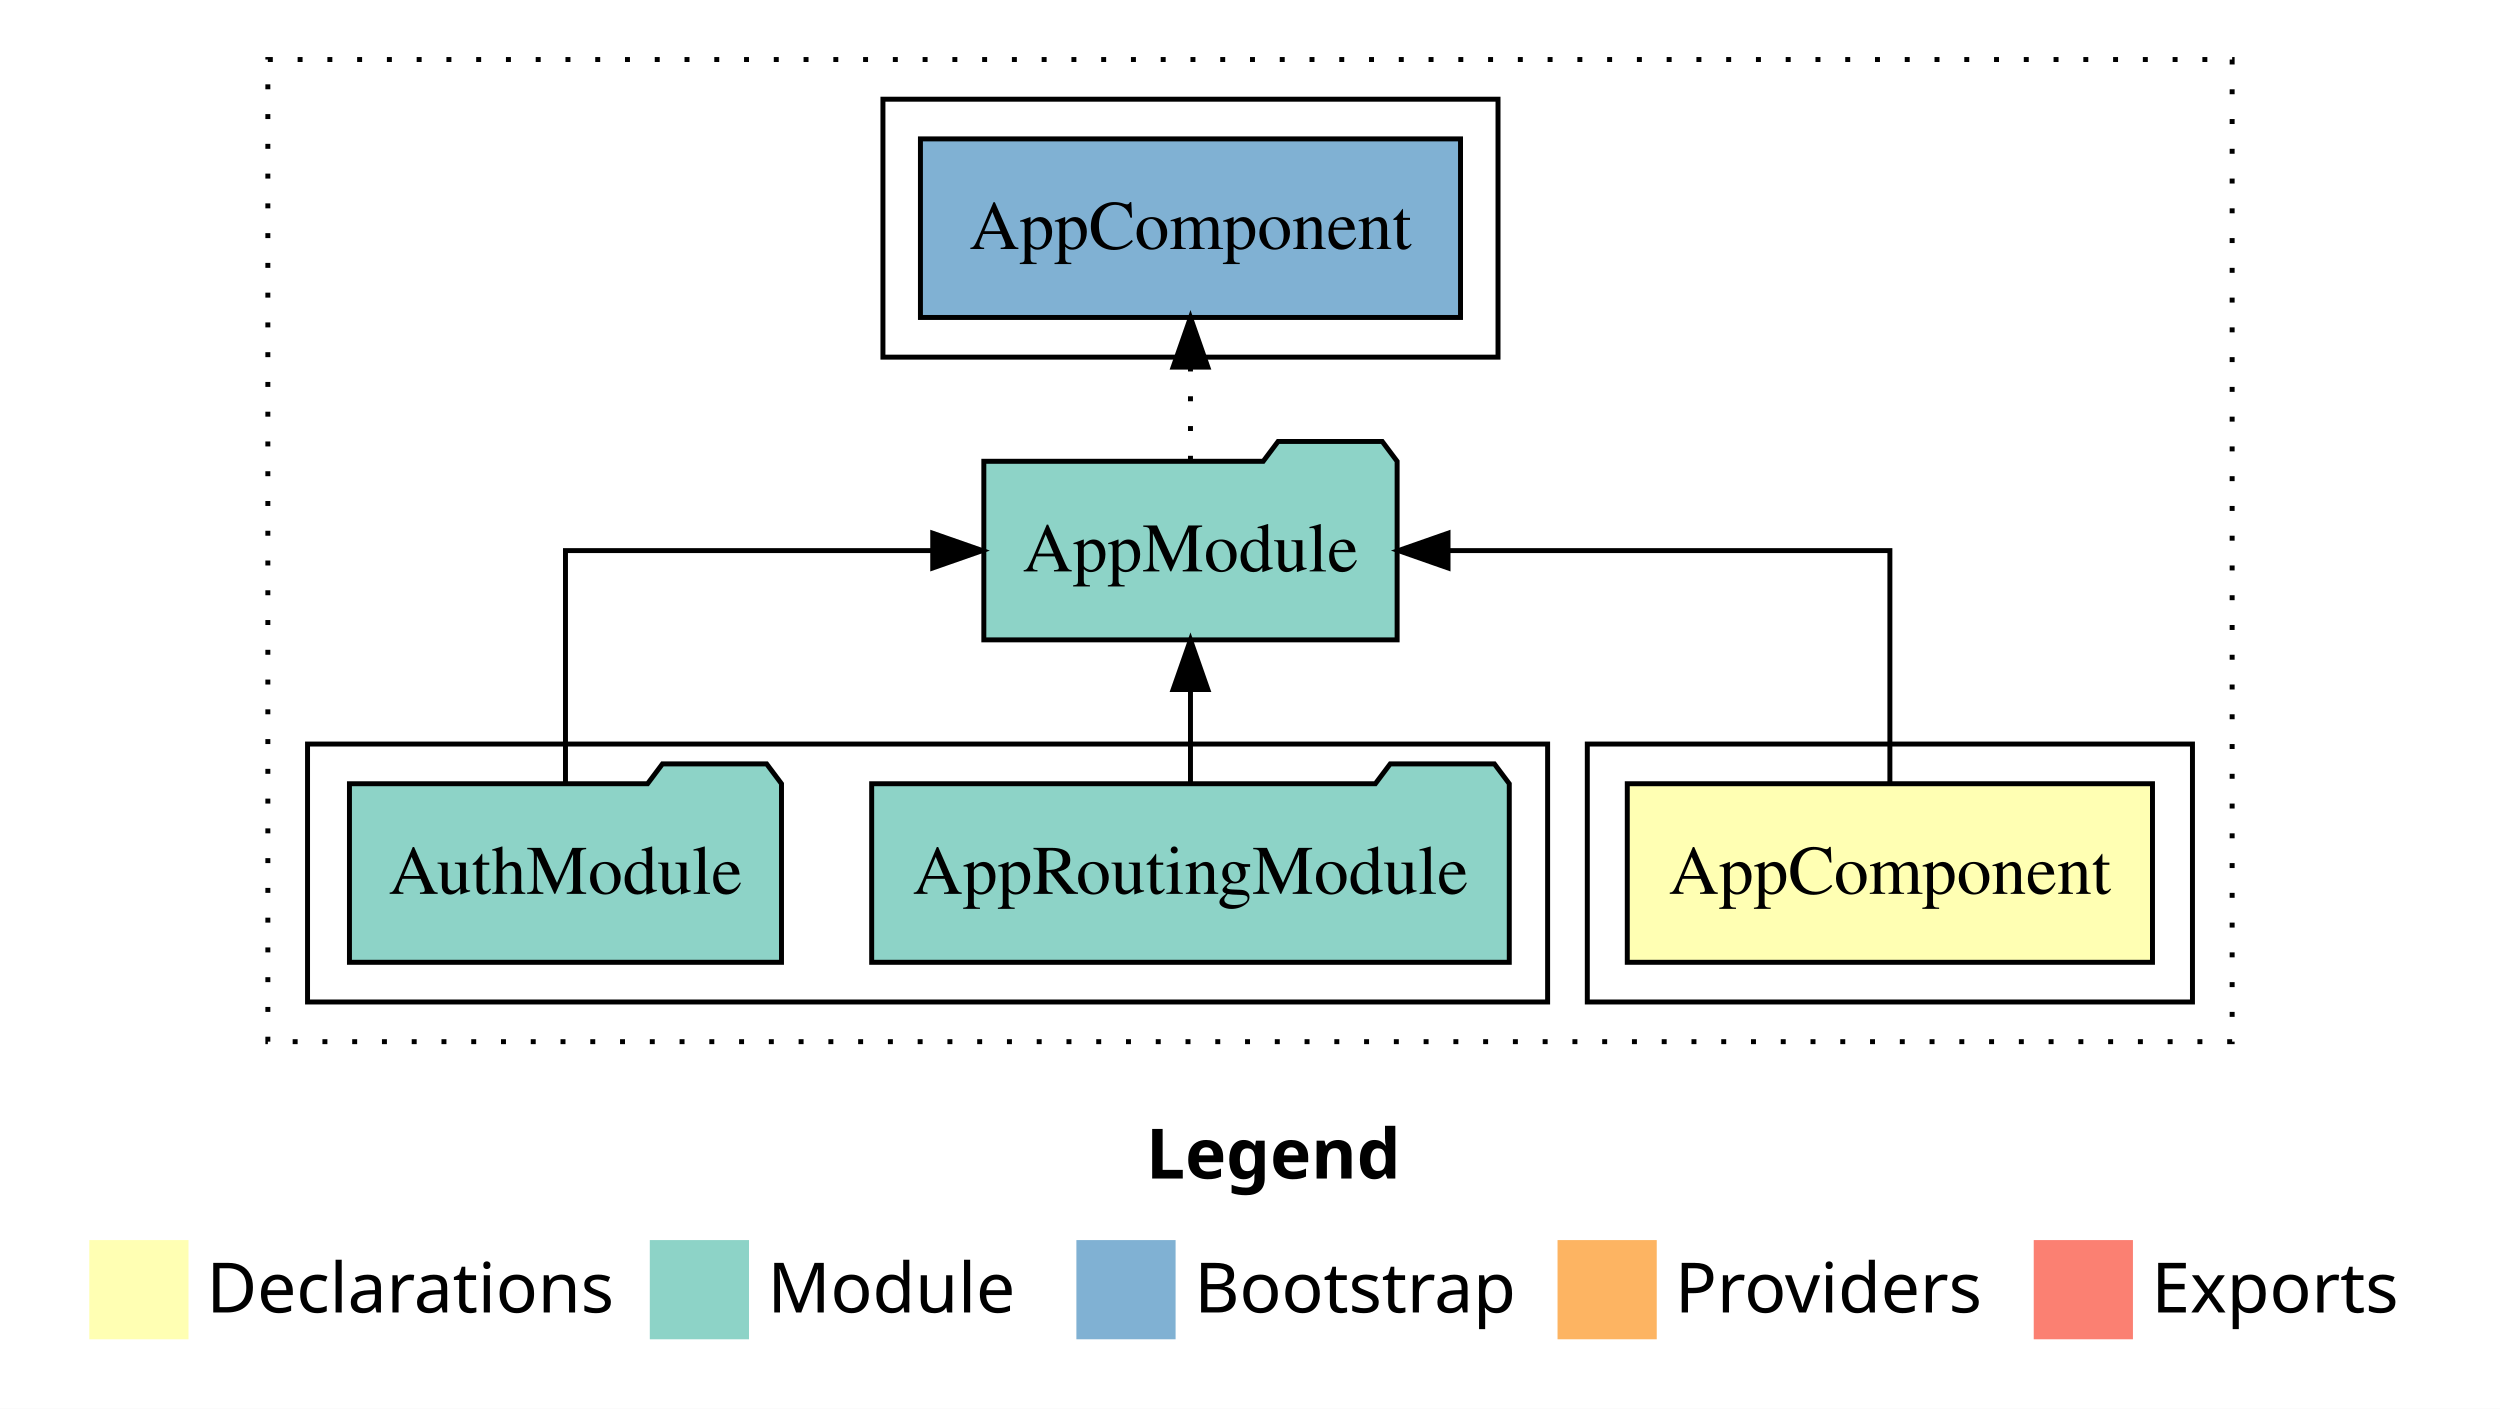
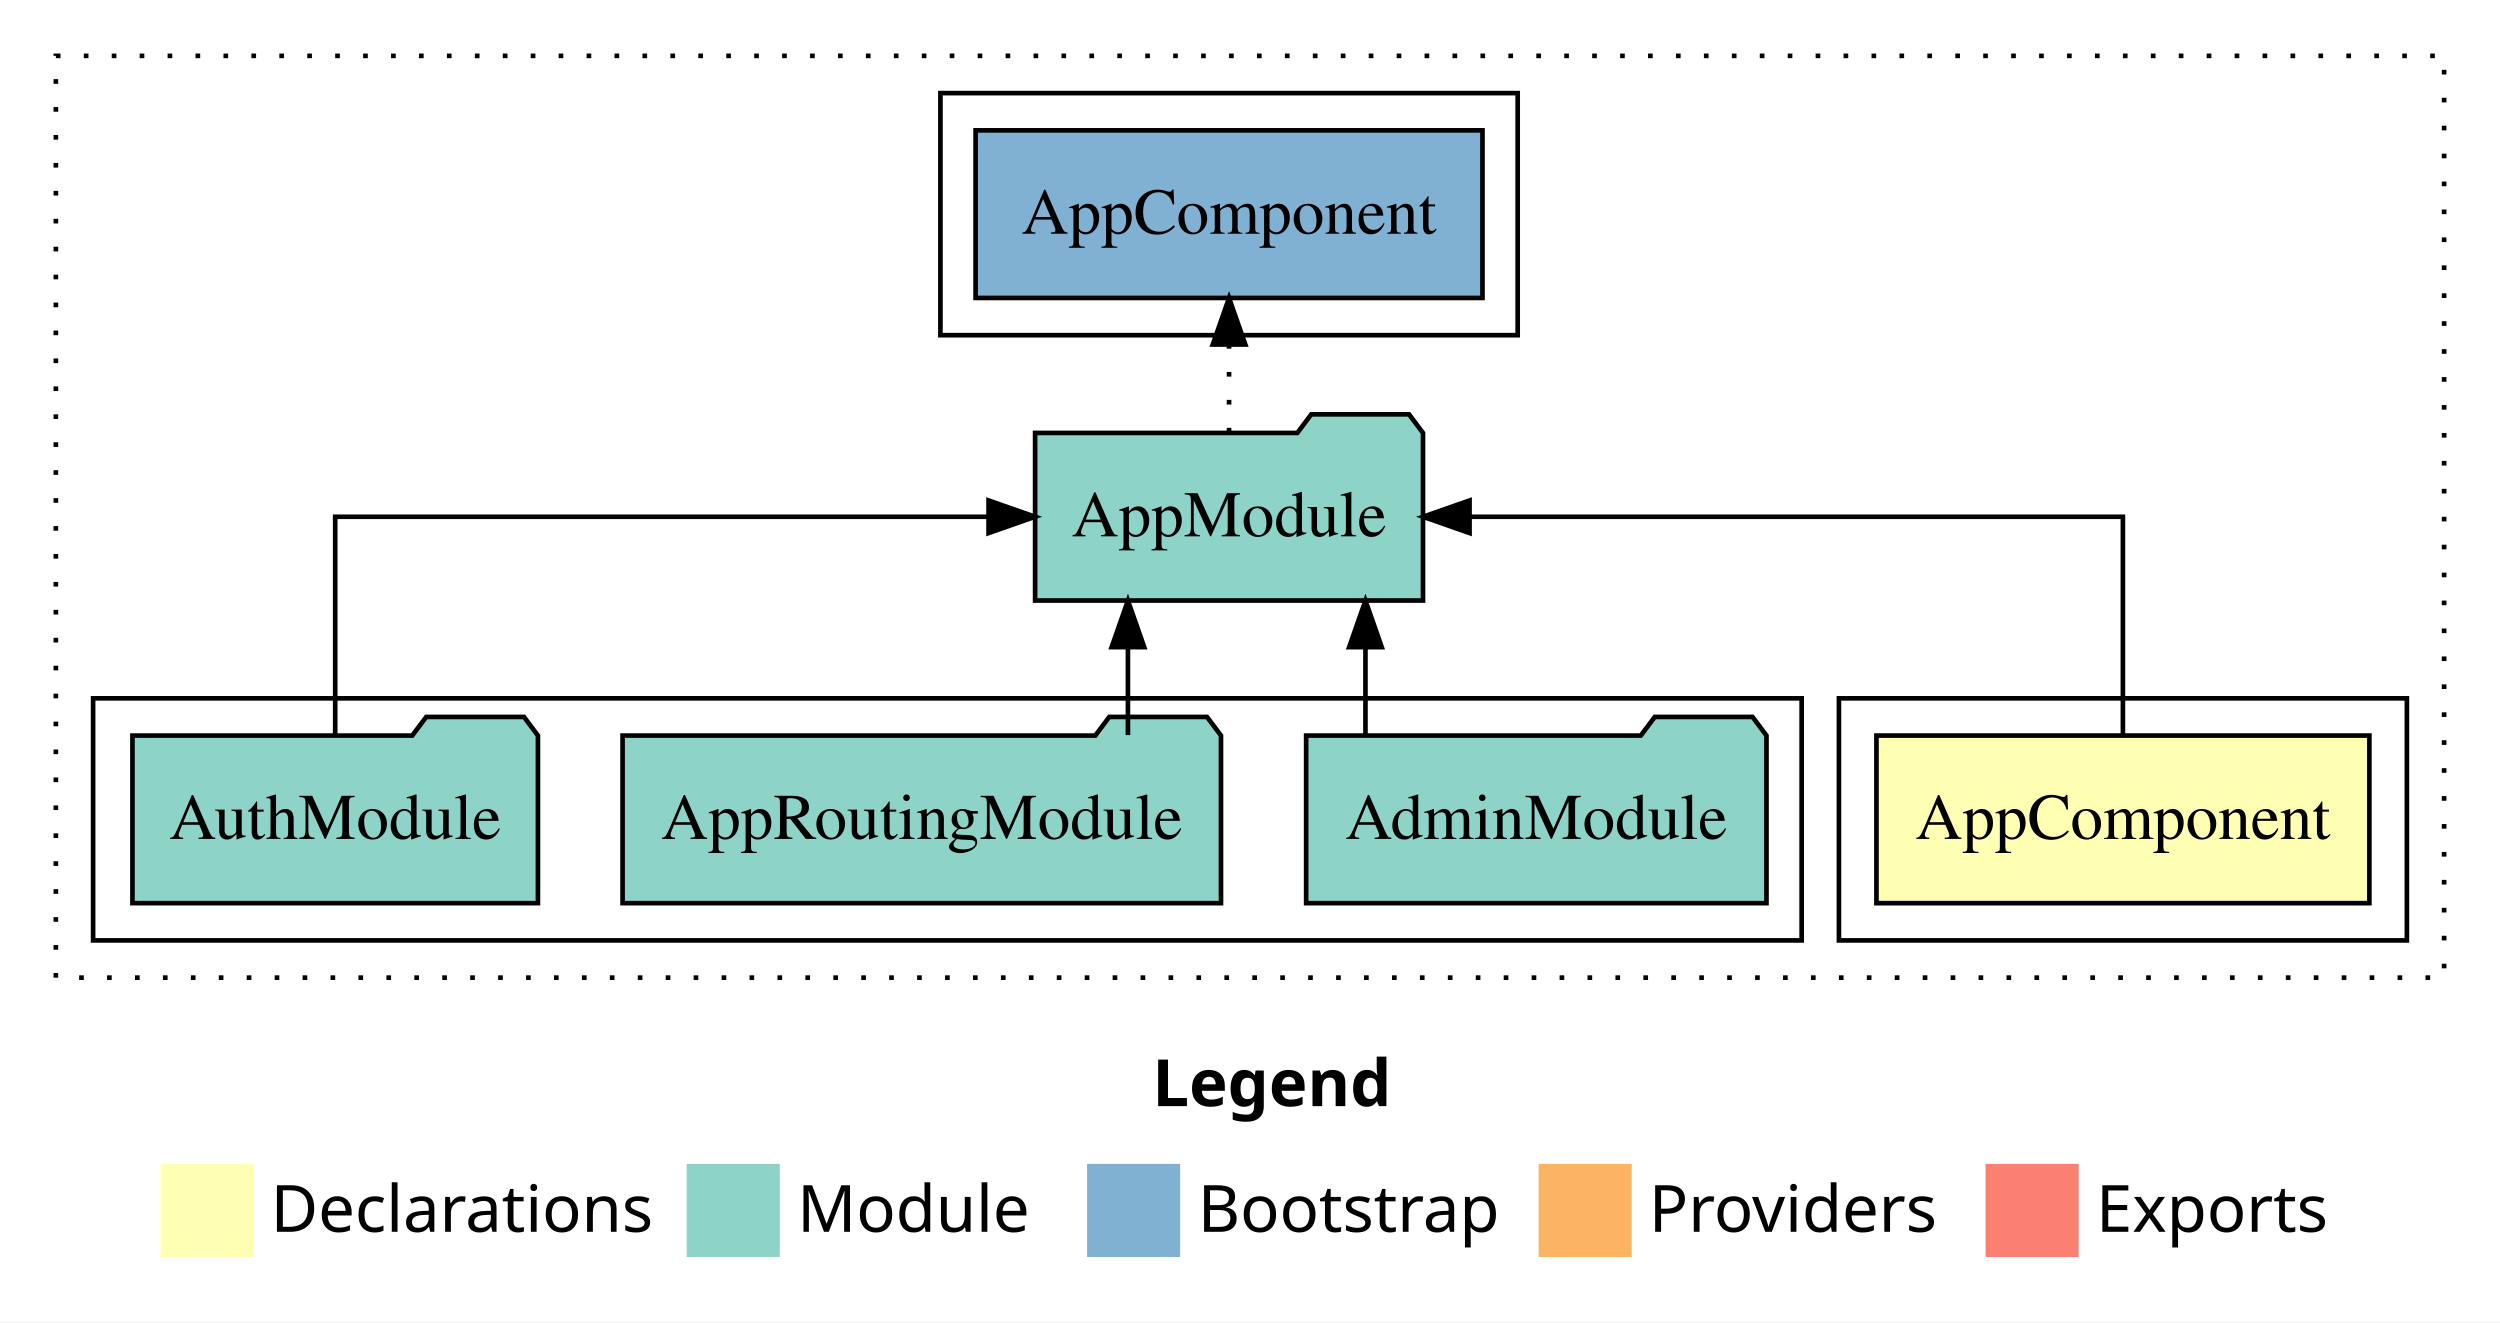
- <svg xmlns="http://www.w3.org/2000/svg" width="504pt" height="284pt" viewBox="0.00 0.00 504.00 284.00">
+ <svg xmlns="http://www.w3.org/2000/svg" width="537pt" height="284pt" viewBox="0.00 0.00 537.00 284.00">
  <g id="graph0" class="graph" transform="scale(1 1) rotate(0) translate(4 280)">
-     <polygon fill="white" stroke="transparent" points="-4,4 -4,-280 500,-280 500,4 -4,4" />
-     <text text-anchor="start" x="227.01" y="-42.4" font-family="Times-12" font-weight="bold" font-size="14.00">Legend</text>
-     <polygon fill="#ffffb3" stroke="transparent" points="14,-10 14,-30 34,-30 34,-10 14,-10" />
-     <text text-anchor="start" x="37.63" y="-15.4" font-family="Times-12" font-size="14.00">  Declarations</text>
-     <polygon fill="#8dd3c7" stroke="transparent" points="127,-10 127,-30 147,-30 147,-10 127,-10" />
-     <text text-anchor="start" x="150.73" y="-15.4" font-family="Times-12" font-size="14.00">  Module</text>
-     <polygon fill="#80b1d3" stroke="transparent" points="213,-10 213,-30 233,-30 233,-10 213,-10" />
-     <text text-anchor="start" x="236.78" y="-15.4" font-family="Times-12" font-size="14.00">  Bootstrap</text>
-     <polygon fill="#fdb462" stroke="transparent" points="310,-10 310,-30 330,-30 330,-10 310,-10" />
-     <text text-anchor="start" x="333.67" y="-15.4" font-family="Times-12" font-size="14.00">  Providers</text>
-     <polygon fill="#fb8072" stroke="transparent" points="406,-10 406,-30 426,-30 426,-10 406,-10" />
-     <text text-anchor="start" x="429.73" y="-15.4" font-family="Times-12" font-size="14.00">  Exports</text>
+     <polygon fill="white" stroke="transparent" points="-4,4 -4,-280 533,-280 533,4 -4,4" />
+     <text text-anchor="start" x="243.51" y="-42.4" font-family="Times-12" font-weight="bold" font-size="14.00">Legend</text>
+     <polygon fill="#ffffb3" stroke="transparent" points="30.5,-10 30.5,-30 50.5,-30 50.5,-10 30.5,-10" />
+     <text text-anchor="start" x="54.13" y="-15.4" font-family="Times-12" font-size="14.00">  Declarations</text>
+     <polygon fill="#8dd3c7" stroke="transparent" points="143.5,-10 143.5,-30 163.5,-30 163.5,-10 143.5,-10" />
+     <text text-anchor="start" x="167.23" y="-15.4" font-family="Times-12" font-size="14.00">  Module</text>
+     <polygon fill="#80b1d3" stroke="transparent" points="229.5,-10 229.5,-30 249.5,-30 249.5,-10 229.5,-10" />
+     <text text-anchor="start" x="253.28" y="-15.4" font-family="Times-12" font-size="14.00">  Bootstrap</text>
+     <polygon fill="#fdb462" stroke="transparent" points="326.5,-10 326.5,-30 346.5,-30 346.5,-10 326.5,-10" />
+     <text text-anchor="start" x="350.17" y="-15.4" font-family="Times-12" font-size="14.00">  Providers</text>
+     <polygon fill="#fb8072" stroke="transparent" points="422.5,-10 422.5,-30 442.5,-30 442.5,-10 422.5,-10" />
+     <text text-anchor="start" x="446.23" y="-15.4" font-family="Times-12" font-size="14.00">  Exports</text>
    <g id="clust1" class="cluster">
-       <polygon fill="none" stroke="black" stroke-dasharray="1,5" points="50,-70 50,-268 446,-268 446,-70 50,-70" />
+       <polygon fill="none" stroke="black" stroke-dasharray="1,5" points="8,-70 8,-268 521,-268 521,-70 8,-70" />
    </g>
    <g id="clust2" class="cluster">
-       <polygon fill="none" stroke="black" points="316,-78 316,-130 438,-130 438,-78 316,-78" />
+       <polygon fill="none" stroke="black" points="391,-78 391,-130 513,-130 513,-78 391,-78" />
+     </g>
+     <g id="clust4" class="cluster">
+       <polygon fill="none" stroke="black" points="16,-78 16,-130 383,-130 383,-78 16,-78" />
    </g>
    <g id="clust6" class="cluster">
-       <polygon fill="none" stroke="black" points="174,-208 174,-260 298,-260 298,-208 174,-208" />
-     </g>
-     <g id="clust4" class="cluster">
-       <polygon fill="none" stroke="black" points="58,-78 58,-130 308,-130 308,-78 58,-78" />
+       <polygon fill="none" stroke="black" points="198,-208 198,-260 322,-260 322,-208 198,-208" />
    </g>
    <g id="node1" class="node">
-       <polygon fill="#ffffb3" stroke="black" points="429.94,-122 324.06,-122 324.06,-86 429.94,-86 429.94,-122" />
-       <text text-anchor="middle" x="377" y="-99.8" font-family="Times,serif" font-size="14.00">AppComponent</text>
+       <polygon fill="#ffffb3" stroke="black" points="504.94,-122 399.06,-122 399.06,-86 504.94,-86 504.94,-122" />
+       <text text-anchor="middle" x="452" y="-99.8" font-family="Times,serif" font-size="14.00">AppComponent</text>
    </g>
    <g id="node2" class="node">
-       <polygon fill="#8dd3c7" stroke="black" points="277.66,-187 274.66,-191 253.66,-191 250.66,-187 194.34,-187 194.34,-151 277.66,-151 277.66,-187" />
-       <text text-anchor="middle" x="236" y="-164.8" font-family="Times,serif" font-size="14.00">AppModule</text>
+       <polygon fill="#8dd3c7" stroke="black" points="301.66,-187 298.66,-191 277.66,-191 274.66,-187 218.34,-187 218.34,-151 301.66,-151 301.66,-187" />
+       <text text-anchor="middle" x="260" y="-164.8" font-family="Times,serif" font-size="14.00">AppModule</text>
    </g>
    <g id="edge1" class="edge">
-       <path fill="none" stroke="black" d="M377,-122.11C377,-141.34 377,-169 377,-169 377,-169 287.92,-169 287.92,-169" />
-       <polygon fill="black" stroke="black" points="287.92,-165.5 277.92,-169 287.92,-172.5 287.92,-165.5" />
+       <path fill="none" stroke="black" d="M452,-122.11C452,-141.34 452,-169 452,-169 452,-169 311.66,-169 311.66,-169" />
+       <polygon fill="black" stroke="black" points="311.66,-165.5 301.66,-169 311.66,-172.5 311.66,-165.5" />
+     </g>
+     <g id="node6" class="node">
+       <polygon fill="#80b1d3" stroke="black" points="314.44,-252 205.56,-252 205.56,-216 314.44,-216 314.44,-252" />
+       <text text-anchor="middle" x="260" y="-229.8" font-family="Times,serif" font-size="14.00">AppComponent </text>
+     </g>
+     <g id="edge5" class="edge">
+       <path fill="none" stroke="black" stroke-dasharray="1,5" d="M260,-187.11C260,-187.11 260,-205.99 260,-205.99" />
+       <polygon fill="black" stroke="black" points="256.5,-205.99 260,-215.99 263.5,-205.99 256.5,-205.99" />
+     </g>
+     <g id="node3" class="node">
+       <polygon fill="#8dd3c7" stroke="black" points="375.44,-122 372.44,-126 351.44,-126 348.44,-122 276.56,-122 276.56,-86 375.44,-86 375.44,-122" />
+       <text text-anchor="middle" x="326" y="-99.8" font-family="Times,serif" font-size="14.00">AdminModule</text>
+     </g>
+     <g id="edge2" class="edge">
+       <path fill="none" stroke="black" d="M289.3,-122.11C289.3,-122.11 289.3,-140.99 289.3,-140.99" />
+       <polygon fill="black" stroke="black" points="285.8,-140.99 289.3,-150.99 292.8,-140.99 285.8,-140.99" />
+     </g>
+     <g id="node4" class="node">
+       <polygon fill="#8dd3c7" stroke="black" points="258.27,-122 255.27,-126 234.27,-126 231.27,-122 129.73,-122 129.73,-86 258.27,-86 258.27,-122" />
+       <text text-anchor="middle" x="194" y="-99.8" font-family="Times,serif" font-size="14.00">AppRoutingModule</text>
+     </g>
+     <g id="edge3" class="edge">
+       <path fill="none" stroke="black" d="M238.28,-122.11C238.28,-122.11 238.28,-140.99 238.28,-140.99" />
+       <polygon fill="black" stroke="black" points="234.78,-140.99 238.28,-150.99 241.78,-140.99 234.78,-140.99" />
    </g>
    <g id="node5" class="node">
-       <polygon fill="#80b1d3" stroke="black" points="290.44,-252 181.56,-252 181.56,-216 290.44,-216 290.44,-252" />
-       <text text-anchor="middle" x="236" y="-229.8" font-family="Times,serif" font-size="14.00">AppComponent </text>
+       <polygon fill="#8dd3c7" stroke="black" points="111.55,-122 108.55,-126 87.55,-126 84.55,-122 24.45,-122 24.45,-86 111.55,-86 111.55,-122" />
+       <text text-anchor="middle" x="68" y="-99.8" font-family="Times,serif" font-size="14.00">AuthModule</text>
    </g>
    <g id="edge4" class="edge">
-       <path fill="none" stroke="black" stroke-dasharray="1,5" d="M236,-187.11C236,-187.11 236,-205.99 236,-205.99" />
-       <polygon fill="black" stroke="black" points="232.5,-205.99 236,-215.99 239.5,-205.99 232.5,-205.99" />
-     </g>
-     <g id="node3" class="node">
-       <polygon fill="#8dd3c7" stroke="black" points="300.27,-122 297.27,-126 276.27,-126 273.27,-122 171.73,-122 171.73,-86 300.27,-86 300.27,-122" />
-       <text text-anchor="middle" x="236" y="-99.8" font-family="Times,serif" font-size="14.00">AppRoutingModule</text>
-     </g>
-     <g id="edge2" class="edge">
-       <path fill="none" stroke="black" d="M236,-122.11C236,-122.11 236,-140.99 236,-140.99" />
-       <polygon fill="black" stroke="black" points="232.5,-140.99 236,-150.99 239.5,-140.99 232.5,-140.99" />
-     </g>
-     <g id="node4" class="node">
-       <polygon fill="#8dd3c7" stroke="black" points="153.55,-122 150.55,-126 129.55,-126 126.55,-122 66.45,-122 66.45,-86 153.55,-86 153.55,-122" />
-       <text text-anchor="middle" x="110" y="-99.8" font-family="Times,serif" font-size="14.00">AuthModule</text>
-     </g>
-     <g id="edge3" class="edge">
-       <path fill="none" stroke="black" d="M110,-122.11C110,-141.34 110,-169 110,-169 110,-169 184.04,-169 184.04,-169" />
-       <polygon fill="black" stroke="black" points="184.04,-172.5 194.04,-169 184.04,-165.5 184.04,-172.5" />
+       <path fill="none" stroke="black" d="M68,-122.11C68,-141.34 68,-169 68,-169 68,-169 208.34,-169 208.34,-169" />
+       <polygon fill="black" stroke="black" points="208.34,-172.5 218.34,-169 208.34,-165.5 208.34,-172.5" />
    </g>
  </g>
</svg>
